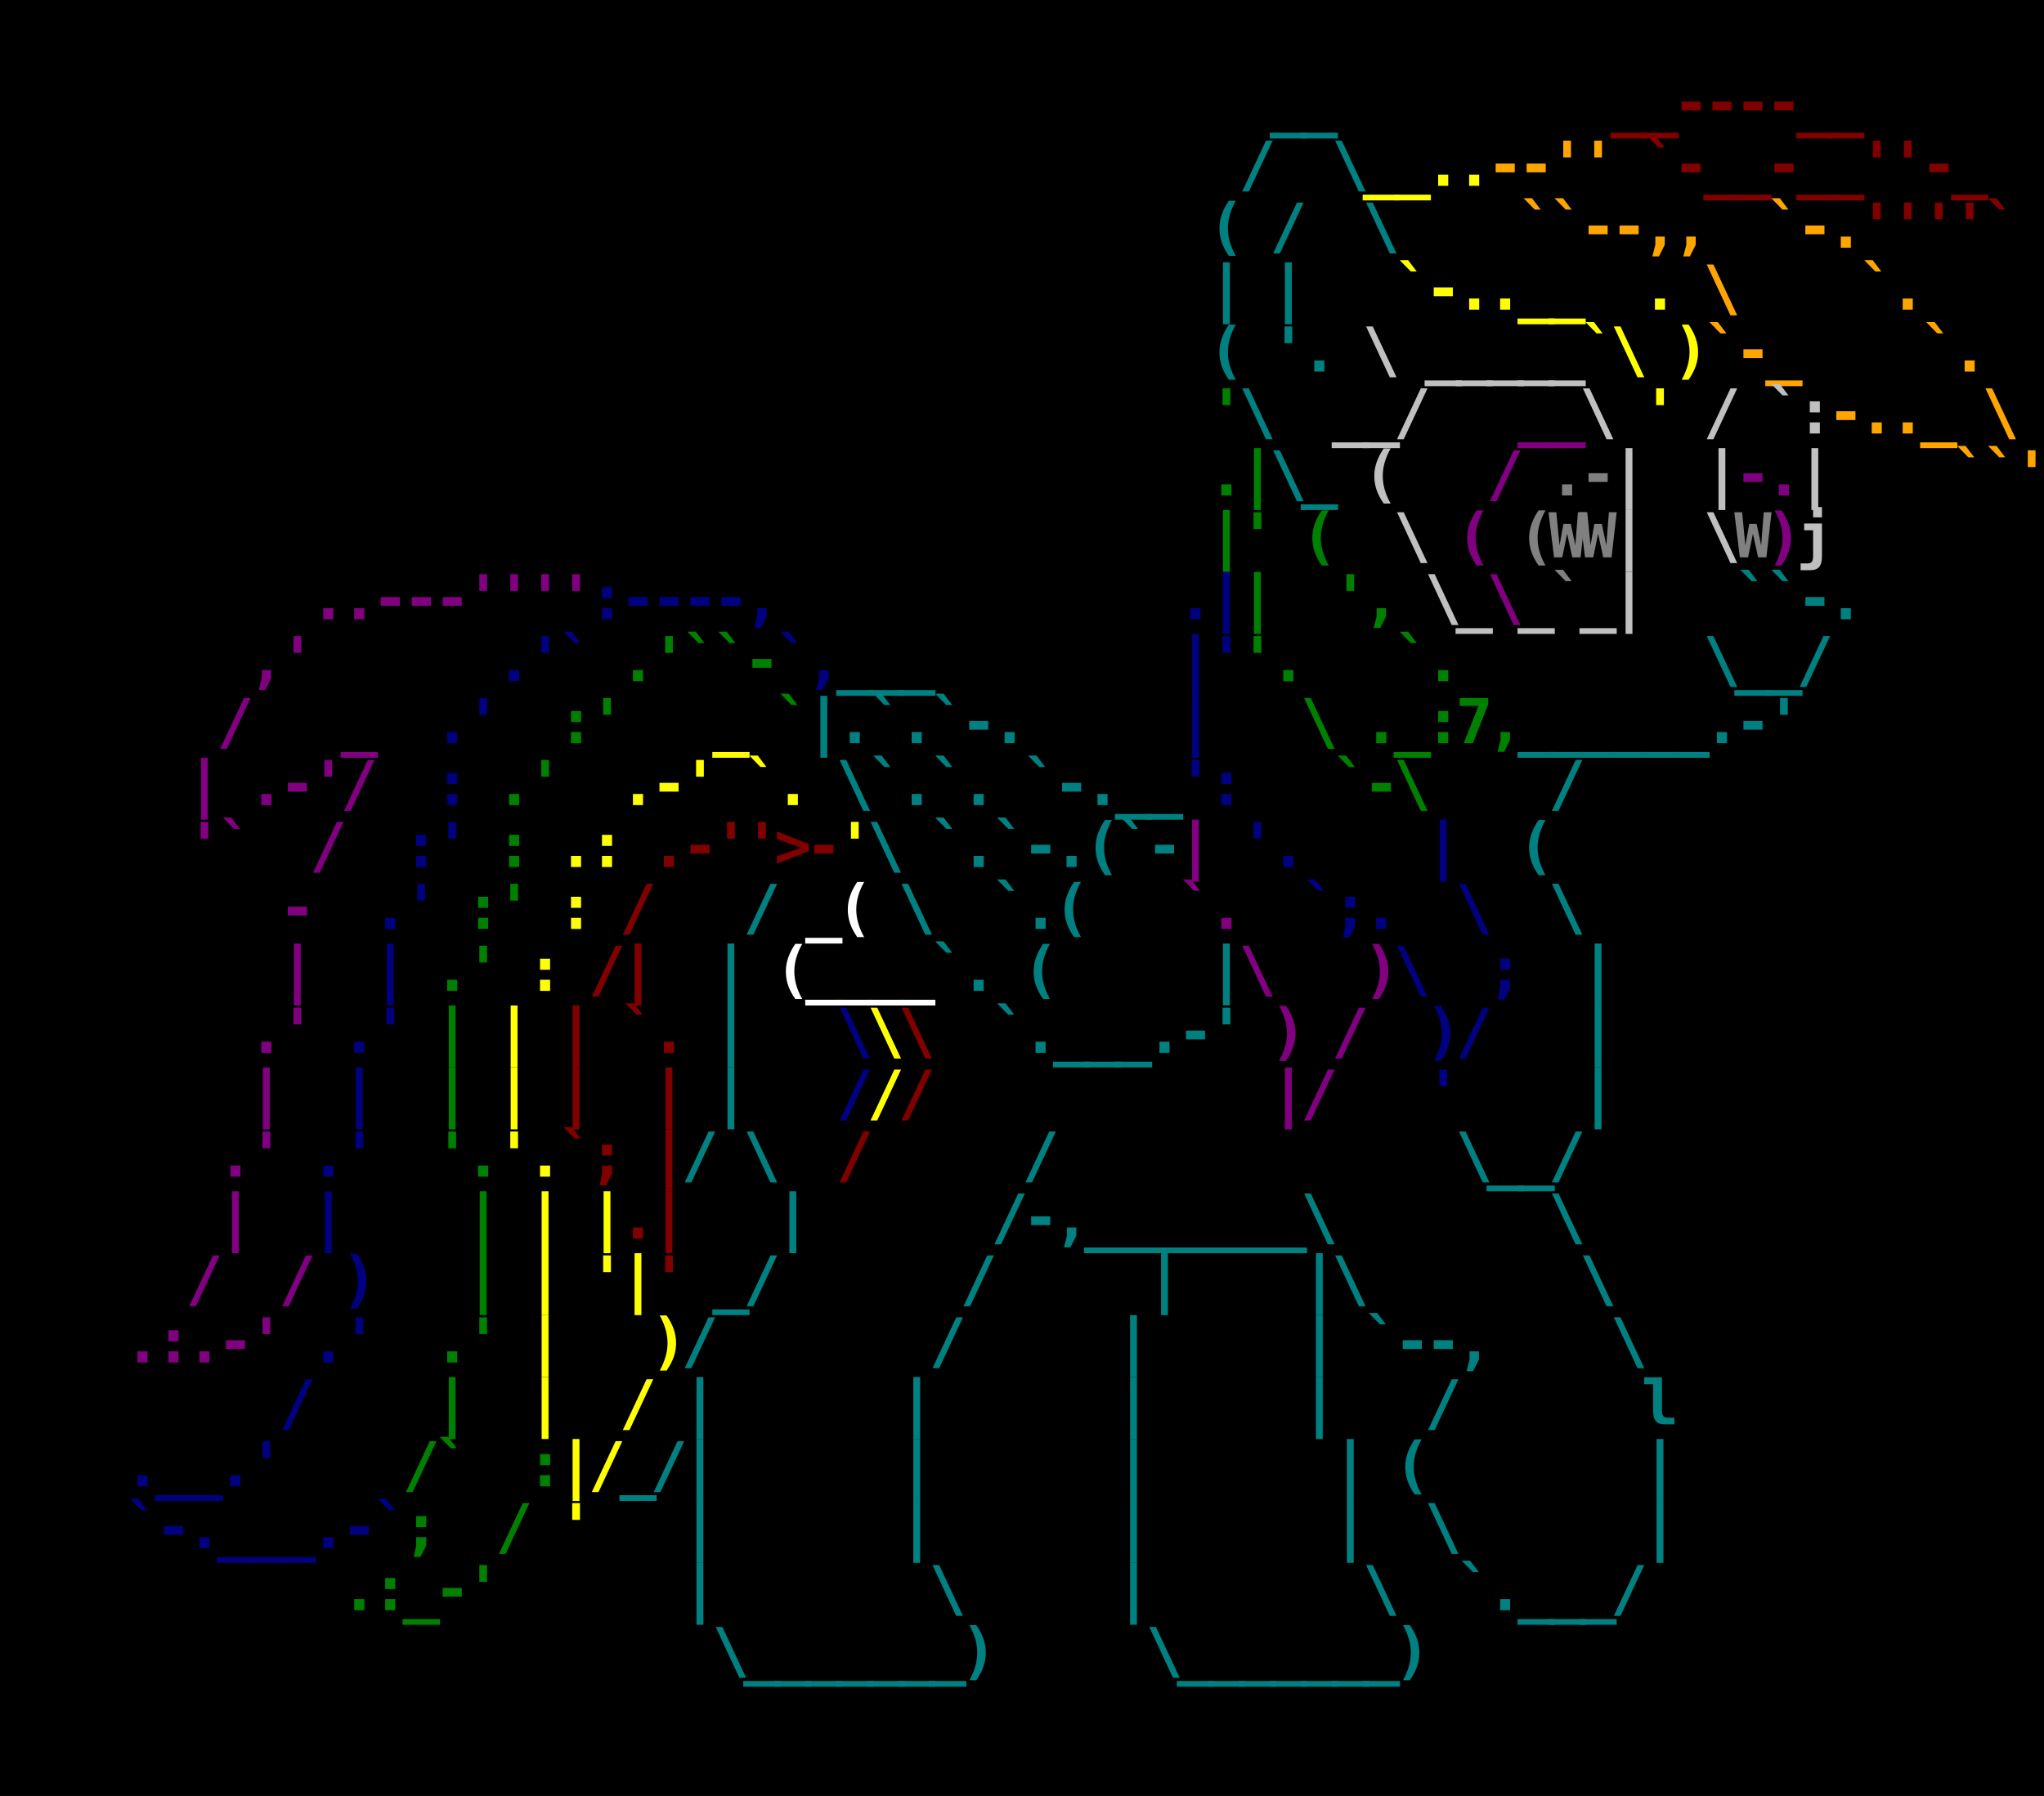
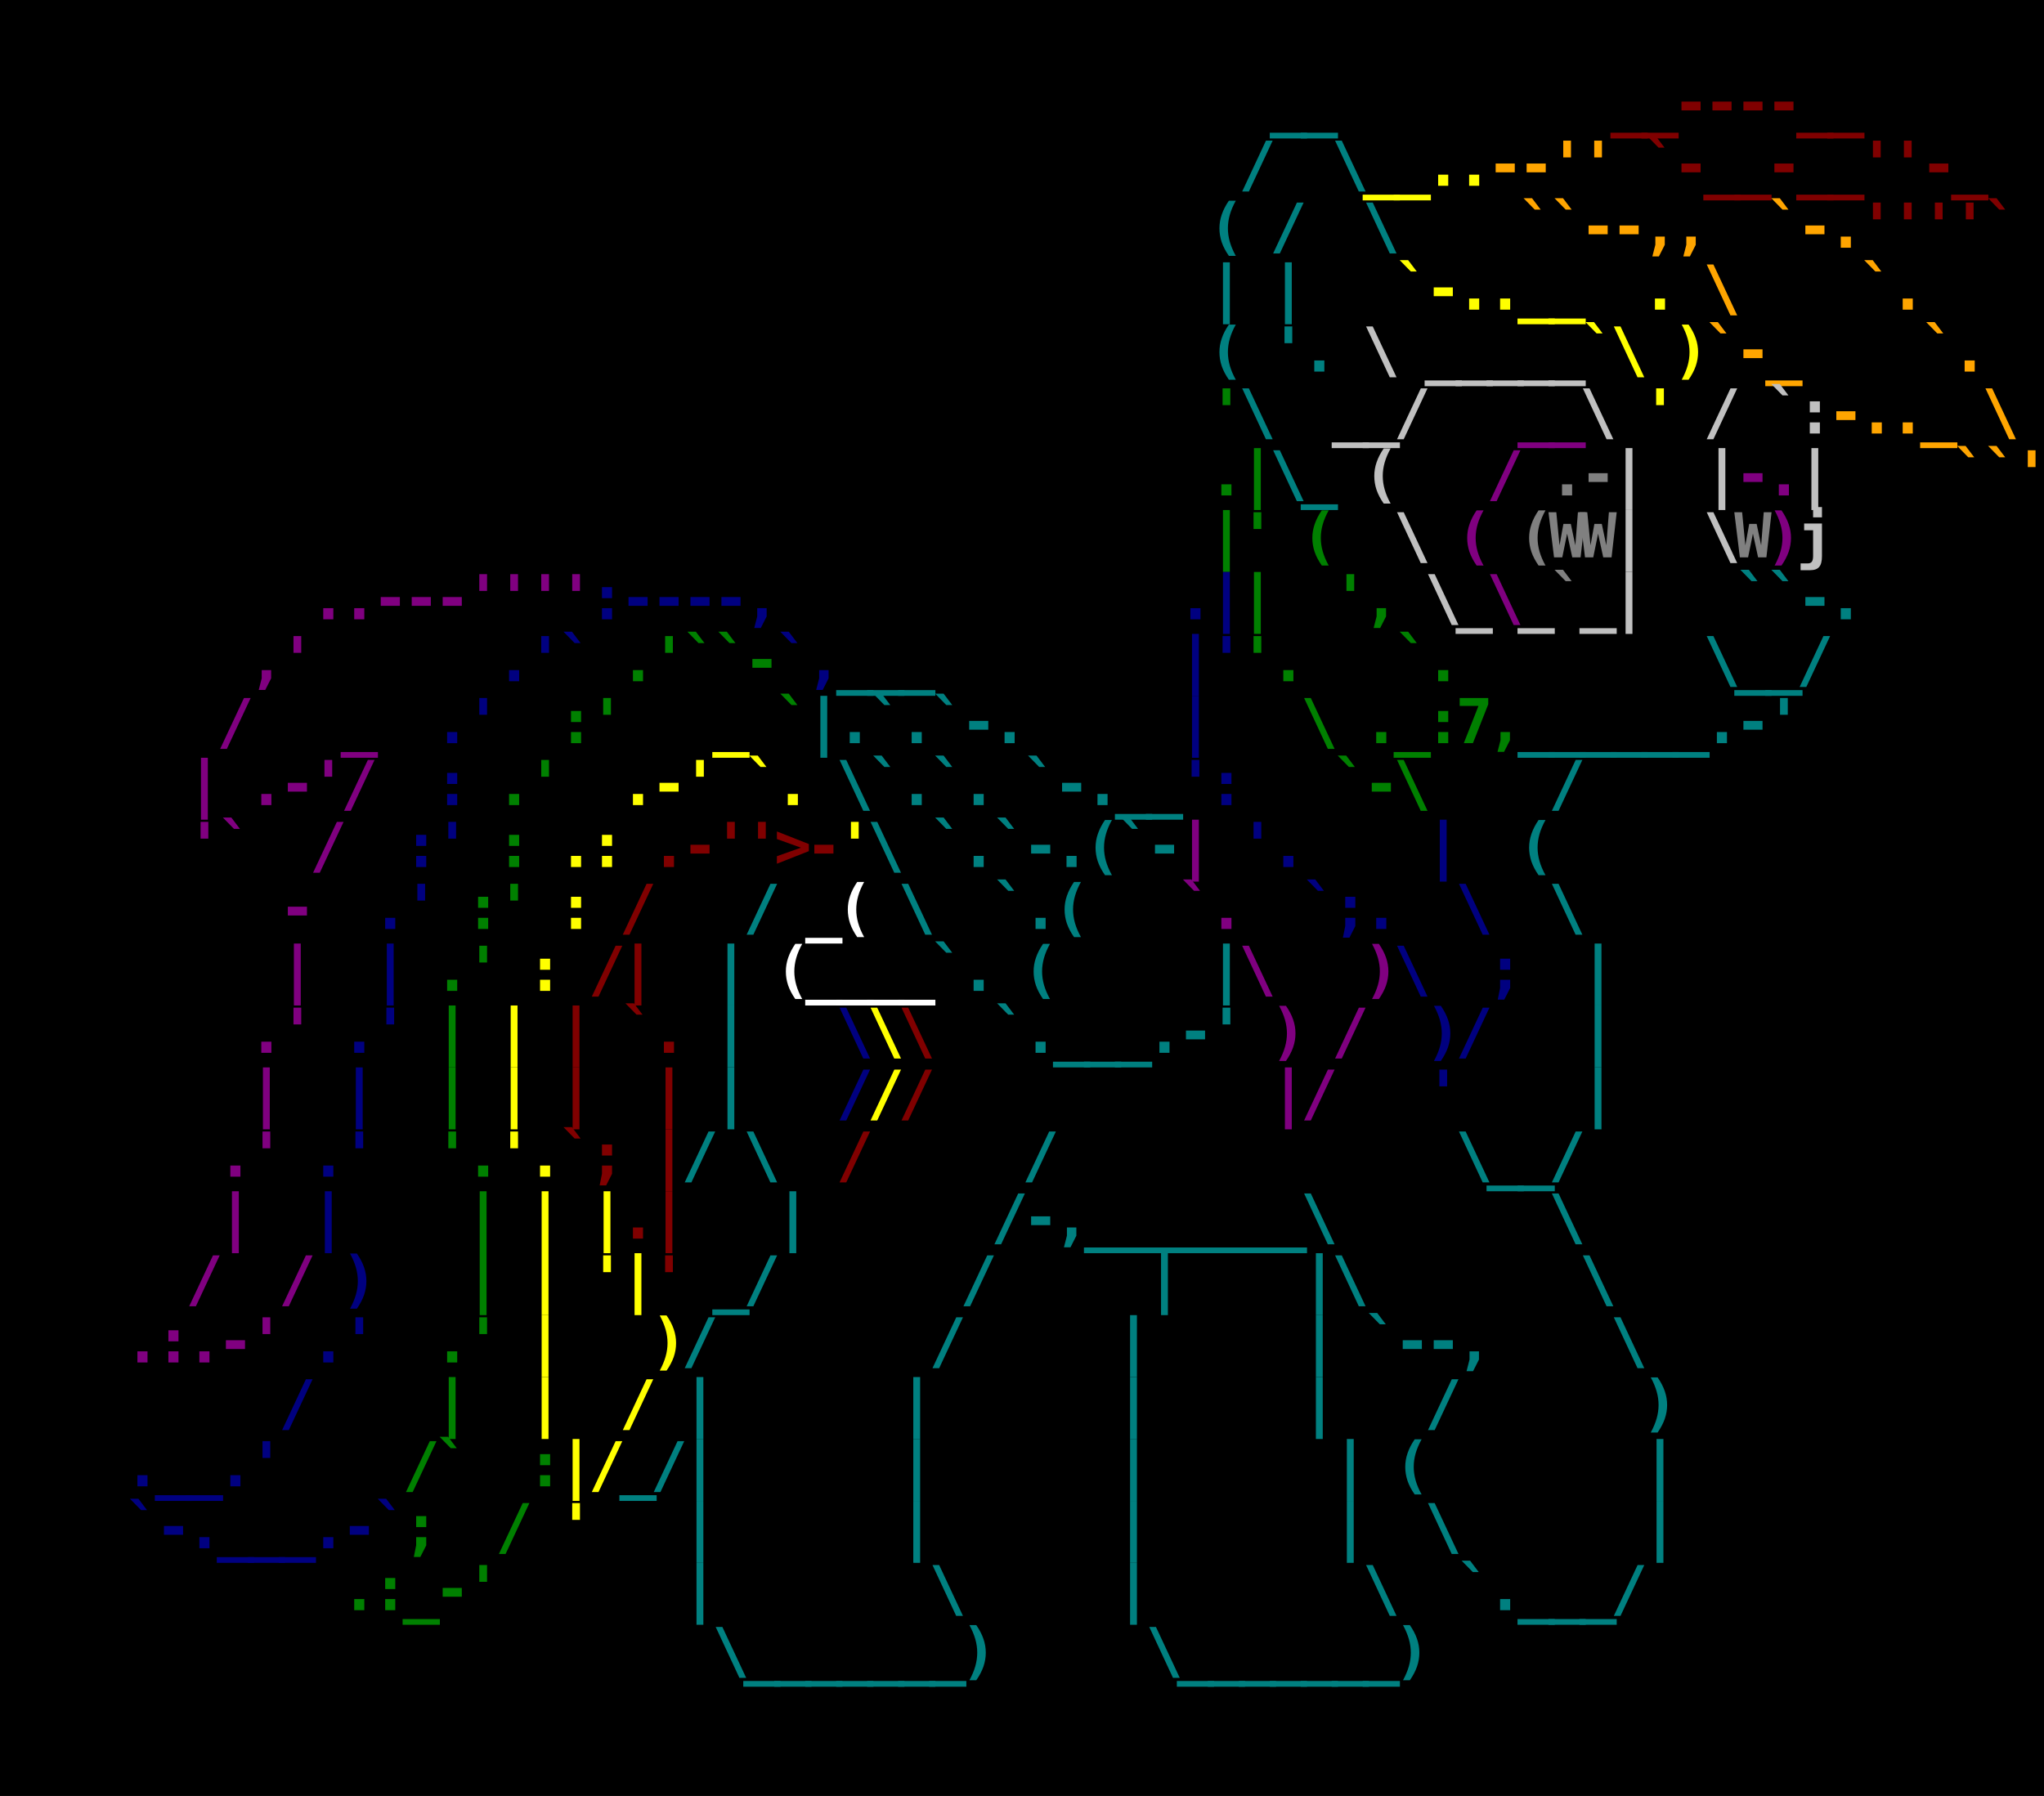
<svg xmlns="http://www.w3.org/2000/svg" width="396" height="348">
  <rect style="fill:black;stroke:none;" width="396" height="348" x="0" y="0" />
  <text y="0" x="0" style="font-family:monospace;font-size:12px;font-weight:bold;">
    <tspan x="246" y="24" style="fill:teal;">_</tspan>
    <tspan x="252" y="24" style="fill:teal;">_</tspan>
    <tspan x="312" y="24" style="fill:maroon;">_</tspan>
    <tspan x="318" y="24" style="fill:maroon;">_</tspan>
    <tspan x="324" y="24" style="fill:maroon;">-</tspan>
    <tspan x="330" y="24" style="fill:maroon;">-</tspan>
    <tspan x="336" y="24" style="fill:maroon;">-</tspan>
    <tspan x="342" y="24" style="fill:maroon;">-</tspan>
    <tspan x="348" y="24" style="fill:maroon;">_</tspan>
    <tspan x="354" y="24" style="fill:maroon;">_</tspan>
    <tspan x="240" y="36" style="fill:teal;">/</tspan>
    <tspan x="258" y="36" style="fill:teal;">\</tspan>
    <tspan x="264" y="36" style="fill:yellow;">_</tspan>
    <tspan x="270" y="36" style="fill:yellow;">_</tspan>
    <tspan x="276" y="36" style="fill:yellow;">.</tspan>
    <tspan x="282" y="36" style="fill:yellow;">.</tspan>
    <tspan x="288" y="36" style="fill:orange;">-</tspan>
    <tspan x="294" y="36" style="fill:orange;">-</tspan>
    <tspan x="300" y="36" style="fill:orange;">'</tspan>
    <tspan x="306" y="36" style="fill:orange;">'</tspan>
    <tspan x="318" y="36" style="fill:maroon;">`</tspan>
    <tspan x="324" y="36" style="fill:maroon;">-</tspan>
    <tspan x="330" y="36" style="fill:maroon;">_</tspan>
    <tspan x="336" y="36" style="fill:maroon;">_</tspan>
    <tspan x="342" y="36" style="fill:maroon;">-</tspan>
    <tspan x="348" y="36" style="fill:maroon;">_</tspan>
    <tspan x="354" y="36" style="fill:maroon;">_</tspan>
    <tspan x="360" y="36" style="fill:maroon;">'</tspan>
    <tspan x="366" y="36" style="fill:maroon;">'</tspan>
    <tspan x="372" y="36" style="fill:maroon;">-</tspan>
    <tspan x="378" y="36" style="fill:maroon;">_</tspan>
    <tspan x="234" y="48" style="fill:teal;">(</tspan>
    <tspan x="246" y="48" style="fill:teal;">/</tspan>
    <tspan x="264" y="48" style="fill:teal;">\</tspan>
    <tspan x="294" y="48" style="fill:orange;">`</tspan>
    <tspan x="300" y="48" style="fill:orange;">`</tspan>
    <tspan x="306" y="48" style="fill:orange;">-</tspan>
    <tspan x="312" y="48" style="fill:orange;">-</tspan>
    <tspan x="318" y="48" style="fill:orange;">,</tspan>
    <tspan x="324" y="48" style="fill:orange;">,</tspan>
    <tspan x="342" y="48" style="fill:orange;">`</tspan>
    <tspan x="348" y="48" style="fill:orange;">-</tspan>
    <tspan x="354" y="48" style="fill:orange;">.</tspan>
    <tspan x="360" y="48" style="fill:maroon;">'</tspan>
    <tspan x="366" y="48" style="fill:maroon;">'</tspan>
    <tspan x="372" y="48" style="fill:maroon;">'</tspan>
    <tspan x="378" y="48" style="fill:maroon;">'</tspan>
    <tspan x="384" y="48" style="fill:maroon;">`</tspan>
    <tspan x="234" y="60" style="fill:teal;">|</tspan>
    <tspan x="246" y="60" style="fill:teal;">|</tspan>
    <tspan x="270" y="60" style="fill:yellow;">`</tspan>
    <tspan x="276" y="60" style="fill:yellow;">-</tspan>
    <tspan x="282" y="60" style="fill:yellow;">.</tspan>
    <tspan x="288" y="60" style="fill:yellow;">.</tspan>
    <tspan x="294" y="60" style="fill:yellow;">_</tspan>
    <tspan x="300" y="60" style="fill:yellow;">_</tspan>
    <tspan x="318" y="60" style="fill:yellow;">.</tspan>
    <tspan x="330" y="60" style="fill:orange;">\</tspan>
    <tspan x="360" y="60" style="fill:orange;">`</tspan>
    <tspan x="366" y="60" style="fill:orange;">.</tspan>
    <tspan x="234" y="72" style="fill:teal;">(</tspan>
    <tspan x="246" y="72" style="fill:teal;">'</tspan>
    <tspan x="252" y="72" style="fill:teal;">.</tspan>
    <tspan x="264" y="72" style="fill:silver;">\</tspan>
    <tspan x="276" y="72" style="fill:silver;">_</tspan>
    <tspan x="282" y="72" style="fill:silver;">_</tspan>
    <tspan x="288" y="72" style="fill:silver;">_</tspan>
    <tspan x="294" y="72" style="fill:silver;">_</tspan>
    <tspan x="300" y="72" style="fill:silver;">_</tspan>
    <tspan x="306" y="72" style="fill:yellow;">`</tspan>
    <tspan x="312" y="72" style="fill:yellow;">\</tspan>
    <tspan x="324" y="72" style="fill:yellow;">)</tspan>
    <tspan x="330" y="72" style="fill:orange;">`</tspan>
    <tspan x="336" y="72" style="fill:orange;">-</tspan>
    <tspan x="342" y="72" style="fill:orange;">_</tspan>
    <tspan x="372" y="72" style="fill:orange;">`</tspan>
    <tspan x="378" y="72" style="fill:orange;">.</tspan>
    <tspan x="234" y="84" style="fill:green;">'</tspan>
    <tspan x="240" y="84" style="fill:teal;">\</tspan>
    <tspan x="258" y="84" style="fill:silver;">_</tspan>
    <tspan x="264" y="84" style="fill:silver;">_</tspan>
    <tspan x="270" y="84" style="fill:silver;">/</tspan>
    <tspan x="294" y="84" style="fill:purple;">_</tspan>
    <tspan x="300" y="84" style="fill:purple;">_</tspan>
    <tspan x="306" y="84" style="fill:silver;">\</tspan>
    <tspan x="318" y="84" style="fill:yellow;">'</tspan>
    <tspan x="330" y="84" style="fill:silver;">/</tspan>
    <tspan x="342" y="84" style="fill:silver;">`</tspan>
    <tspan x="348" y="84" style="fill:silver;">:</tspan>
    <tspan x="354" y="84" style="fill:orange;">-</tspan>
    <tspan x="360" y="84" style="fill:orange;">.</tspan>
    <tspan x="366" y="84" style="fill:orange;">.</tspan>
    <tspan x="372" y="84" style="fill:orange;">_</tspan>
    <tspan x="384" y="84" style="fill:orange;">\</tspan>
    <tspan x="234" y="96" style="fill:green;">.</tspan>
    <tspan x="240" y="96" style="fill:green;">|</tspan>
    <tspan x="246" y="96" style="fill:teal;">\</tspan>
    <tspan x="252" y="96" style="fill:teal;">_</tspan>
    <tspan x="264" y="96" style="fill:silver;">(</tspan>
    <tspan x="288" y="96" style="fill:purple;">/</tspan>
    <tspan x="300" y="96" style="fill:gray;">.</tspan>
    <tspan x="306" y="96" style="fill:gray;">-</tspan>
    <tspan x="312" y="96" style="fill:silver;">|</tspan>
    <tspan x="330" y="96" style="fill:silver;">|</tspan>
    <tspan x="336" y="96" style="fill:purple;">-</tspan>
    <tspan x="342" y="96" style="fill:purple;">.</tspan>
    <tspan x="348" y="96" style="fill:silver;">|</tspan>
    <tspan x="378" y="96" style="fill:orange;">`</tspan>
    <tspan x="384" y="96" style="fill:orange;">`</tspan>
    <tspan x="390" y="96" style="fill:orange;">'</tspan>
    <tspan x="234" y="108" style="fill:green;">|</tspan>
    <tspan x="240" y="108" style="fill:green;">'</tspan>
    <tspan x="252" y="108" style="fill:green;">(</tspan>
    <tspan x="270" y="108" style="fill:silver;">\</tspan>
    <tspan x="282" y="108" style="fill:purple;">(</tspan>
    <tspan x="294" y="108" style="fill:gray;">(</tspan>
    <tspan x="300" y="108" style="fill:gray;">W</tspan>
    <tspan x="306" y="108" style="fill:gray;">W</tspan>
    <tspan x="312" y="108" style="fill:silver;">|</tspan>
    <tspan x="330" y="108" style="fill:silver;">\</tspan>
    <tspan x="336" y="108" style="fill:gray;">W</tspan>
    <tspan x="342" y="108" style="fill:purple;">)</tspan>
    <tspan x="348" y="108" style="fill:silver;">j</tspan>
    <tspan x="60" y="120" style="fill:purple;">.</tspan>
    <tspan x="66" y="120" style="fill:purple;">.</tspan>
    <tspan x="72" y="120" style="fill:purple;">-</tspan>
    <tspan x="78" y="120" style="fill:purple;">-</tspan>
    <tspan x="84" y="120" style="fill:purple;">-</tspan>
    <tspan x="90" y="120" style="fill:purple;">'</tspan>
    <tspan x="96" y="120" style="fill:purple;">'</tspan>
    <tspan x="102" y="120" style="fill:purple;">'</tspan>
    <tspan x="108" y="120" style="fill:purple;">'</tspan>
    <tspan x="114" y="120" style="fill:navy;">:</tspan>
    <tspan x="120" y="120" style="fill:navy;">-</tspan>
    <tspan x="126" y="120" style="fill:navy;">-</tspan>
    <tspan x="132" y="120" style="fill:navy;">-</tspan>
    <tspan x="138" y="120" style="fill:navy;">-</tspan>
    <tspan x="144" y="120" style="fill:navy;">,</tspan>
    <tspan x="228" y="120" style="fill:navy;">.</tspan>
    <tspan x="234" y="120" style="fill:navy;">|</tspan>
    <tspan x="240" y="120" style="fill:green;">|</tspan>
    <tspan x="258" y="120" style="fill:green;">'</tspan>
    <tspan x="264" y="120" style="fill:green;">,</tspan>
    <tspan x="276" y="120" style="fill:silver;">\</tspan>
    <tspan x="282" y="120" style="fill:silver;">_</tspan>
    <tspan x="288" y="120" style="fill:purple;">\</tspan>
    <tspan x="294" y="120" style="fill:silver;">_</tspan>
    <tspan x="300" y="120" style="fill:gray;">`</tspan>
    <tspan x="306" y="120" style="fill:silver;">_</tspan>
    <tspan x="312" y="120" style="fill:silver;">|</tspan>
    <tspan x="336" y="120" style="fill:teal;">`</tspan>
    <tspan x="342" y="120" style="fill:teal;">`</tspan>
    <tspan x="348" y="120" style="fill:teal;">-</tspan>
    <tspan x="354" y="120" style="fill:teal;">.</tspan>
    <tspan x="48" y="132" style="fill:purple;">,</tspan>
    <tspan x="54" y="132" style="fill:purple;">'</tspan>
    <tspan x="96" y="132" style="fill:navy;">.</tspan>
    <tspan x="102" y="132" style="fill:navy;">'</tspan>
    <tspan x="108" y="132" style="fill:navy;">`</tspan>
    <tspan x="120" y="132" style="fill:green;">.</tspan>
    <tspan x="126" y="132" style="fill:green;">'</tspan>
    <tspan x="132" y="132" style="fill:green;">`</tspan>
    <tspan x="138" y="132" style="fill:green;">`</tspan>
    <tspan x="144" y="132" style="fill:green;">-</tspan>
    <tspan x="150" y="132" style="fill:navy;">`</tspan>
    <tspan x="156" y="132" style="fill:navy;">,</tspan>
    <tspan x="162" y="132" style="fill:teal;">_</tspan>
    <tspan x="168" y="132" style="fill:teal;">_</tspan>
    <tspan x="174" y="132" style="fill:teal;">_</tspan>
    <tspan x="228" y="132" style="fill:navy;">|</tspan>
    <tspan x="234" y="132" style="fill:navy;">'</tspan>
    <tspan x="240" y="132" style="fill:green;">'</tspan>
    <tspan x="246" y="132" style="fill:green;">.</tspan>
    <tspan x="270" y="132" style="fill:green;">`</tspan>
    <tspan x="276" y="132" style="fill:green;">.</tspan>
    <tspan x="330" y="132" style="fill:teal;">\</tspan>
    <tspan x="336" y="132" style="fill:teal;">_</tspan>
    <tspan x="342" y="132" style="fill:teal;">_</tspan>
    <tspan x="348" y="132" style="fill:teal;">/</tspan>
    <tspan x="42" y="144" style="fill:purple;">/</tspan>
    <tspan x="66" y="144" style="fill:purple;">_</tspan>
    <tspan x="84" y="144" style="fill:navy;">.</tspan>
    <tspan x="90" y="144" style="fill:navy;">'</tspan>
    <tspan x="108" y="144" style="fill:green;">:</tspan>
    <tspan x="114" y="144" style="fill:green;">'</tspan>
    <tspan x="138" y="144" style="fill:yellow;">_</tspan>
    <tspan x="150" y="144" style="fill:green;">`</tspan>
    <tspan x="156" y="144" style="fill:teal;">|</tspan>
    <tspan x="162" y="144" style="fill:teal;">.</tspan>
    <tspan x="168" y="144" style="fill:teal;">`</tspan>
    <tspan x="174" y="144" style="fill:teal;">.</tspan>
    <tspan x="180" y="144" style="fill:teal;">`</tspan>
    <tspan x="186" y="144" style="fill:teal;">-</tspan>
    <tspan x="192" y="144" style="fill:teal;">.</tspan>
    <tspan x="228" y="144" style="fill:navy;">|</tspan>
    <tspan x="252" y="144" style="fill:green;">\</tspan>
    <tspan x="264" y="144" style="fill:green;">.</tspan>
    <tspan x="270" y="144" style="fill:green;">_</tspan>
    <tspan x="276" y="144" style="fill:green;">:</tspan>
    <tspan x="282" y="144" style="fill:green;">7</tspan>
    <tspan x="288" y="144" style="fill:green;">,</tspan>
    <tspan x="294" y="144" style="fill:teal;">_</tspan>
    <tspan x="300" y="144" style="fill:teal;">_</tspan>
    <tspan x="306" y="144" style="fill:teal;">_</tspan>
    <tspan x="312" y="144" style="fill:teal;">_</tspan>
    <tspan x="318" y="144" style="fill:teal;">_</tspan>
    <tspan x="324" y="144" style="fill:teal;">_</tspan>
    <tspan x="330" y="144" style="fill:teal;">.</tspan>
    <tspan x="336" y="144" style="fill:teal;">-</tspan>
    <tspan x="342" y="144" style="fill:teal;">'</tspan>
    <tspan x="36" y="156" style="fill:purple;">|</tspan>
    <tspan x="48" y="156" style="fill:purple;">.</tspan>
    <tspan x="54" y="156" style="fill:purple;">-</tspan>
    <tspan x="60" y="156" style="fill:purple;">'</tspan>
    <tspan x="66" y="156" style="fill:purple;">/</tspan>
    <tspan x="84" y="156" style="fill:navy;">:</tspan>
    <tspan x="96" y="156" style="fill:green;">.</tspan>
    <tspan x="102" y="156" style="fill:green;">'</tspan>
    <tspan x="120" y="156" style="fill:yellow;">.</tspan>
    <tspan x="126" y="156" style="fill:yellow;">-</tspan>
    <tspan x="132" y="156" style="fill:yellow;">'</tspan>
    <tspan x="144" y="156" style="fill:yellow;">`</tspan>
    <tspan x="150" y="156" style="fill:yellow;">.</tspan>
    <tspan x="162" y="156" style="fill:teal;">\</tspan>
    <tspan x="168" y="156" style="fill:teal;">`</tspan>
    <tspan x="174" y="156" style="fill:teal;">.</tspan>
    <tspan x="180" y="156" style="fill:teal;">`</tspan>
    <tspan x="186" y="156" style="fill:teal;">.</tspan>
    <tspan x="198" y="156" style="fill:teal;">`</tspan>
    <tspan x="204" y="156" style="fill:teal;">-</tspan>
    <tspan x="210" y="156" style="fill:teal;">.</tspan>
    <tspan x="216" y="156" style="fill:teal;">_</tspan>
    <tspan x="222" y="156" style="fill:teal;">_</tspan>
    <tspan x="228" y="156" style="fill:navy;">'</tspan>
    <tspan x="234" y="156" style="fill:navy;">:</tspan>
    <tspan x="258" y="156" style="fill:green;">`</tspan>
    <tspan x="264" y="156" style="fill:green;">-</tspan>
    <tspan x="270" y="156" style="fill:green;">\</tspan>
    <tspan x="300" y="156" style="fill:teal;">/</tspan>
    <tspan x="36" y="168" style="fill:purple;">'</tspan>
    <tspan x="42" y="168" style="fill:purple;">`</tspan>
    <tspan x="60" y="168" style="fill:purple;">/</tspan>
    <tspan x="78" y="168" style="fill:navy;">:</tspan>
    <tspan x="84" y="168" style="fill:navy;">'</tspan>
    <tspan x="96" y="168" style="fill:green;">:</tspan>
    <tspan x="108" y="168" style="fill:yellow;">.</tspan>
    <tspan x="114" y="168" style="fill:yellow;">:</tspan>
    <tspan x="126" y="168" style="fill:maroon;">.</tspan>
    <tspan x="132" y="168" style="fill:maroon;">-</tspan>
    <tspan x="138" y="168" style="fill:maroon;">'</tspan>
    <tspan x="144" y="168" style="fill:maroon;">'</tspan>
    <tspan x="150" y="168" style="fill:maroon;">&gt;</tspan>
    <tspan x="156" y="168" style="fill:maroon;">-</tspan>
    <tspan x="162" y="168" style="fill:yellow;">'</tspan>
    <tspan x="168" y="168" style="fill:teal;">\</tspan>
    <tspan x="180" y="168" style="fill:teal;">`</tspan>
    <tspan x="186" y="168" style="fill:teal;">.</tspan>
    <tspan x="192" y="168" style="fill:teal;">`</tspan>
    <tspan x="198" y="168" style="fill:teal;">-</tspan>
    <tspan x="204" y="168" style="fill:teal;">.</tspan>
    <tspan x="210" y="168" style="fill:teal;">(</tspan>
    <tspan x="216" y="168" style="fill:teal;">`</tspan>
    <tspan x="222" y="168" style="fill:teal;">-</tspan>
    <tspan x="228" y="168" style="fill:purple;">|</tspan>
    <tspan x="240" y="168" style="fill:navy;">'</tspan>
    <tspan x="246" y="168" style="fill:navy;">.</tspan>
    <tspan x="276" y="168" style="fill:navy;">|</tspan>
    <tspan x="294" y="168" style="fill:teal;">(</tspan>
    <tspan x="54" y="180" style="fill:purple;">-</tspan>
    <tspan x="72" y="180" style="fill:navy;">.</tspan>
    <tspan x="78" y="180" style="fill:navy;">'</tspan>
    <tspan x="90" y="180" style="fill:green;">:</tspan>
    <tspan x="96" y="180" style="fill:green;">'</tspan>
    <tspan x="108" y="180" style="fill:yellow;">:</tspan>
    <tspan x="120" y="180" style="fill:maroon;">/</tspan>
    <tspan x="144" y="180" style="fill:teal;">/</tspan>
    <tspan x="156" y="180" style="fill:white;">_</tspan>
    <tspan x="162" y="180" style="fill:white;">(</tspan>
    <tspan x="174" y="180" style="fill:teal;">\</tspan>
    <tspan x="192" y="180" style="fill:teal;">`</tspan>
    <tspan x="198" y="180" style="fill:teal;">.</tspan>
    <tspan x="204" y="180" style="fill:teal;">(</tspan>
    <tspan x="228" y="180" style="fill:purple;">`</tspan>
    <tspan x="234" y="180" style="fill:purple;">.</tspan>
    <tspan x="252" y="180" style="fill:navy;">`</tspan>
    <tspan x="258" y="180" style="fill:navy;">;</tspan>
    <tspan x="264" y="180" style="fill:navy;">.</tspan>
    <tspan x="282" y="180" style="fill:navy;">\</tspan>
    <tspan x="300" y="180" style="fill:teal;">\</tspan>
    <tspan x="54" y="192" style="fill:purple;">|</tspan>
    <tspan x="72" y="192" style="fill:navy;">|</tspan>
    <tspan x="84" y="192" style="fill:green;">.</tspan>
    <tspan x="90" y="192" style="fill:green;">'</tspan>
    <tspan x="102" y="192" style="fill:yellow;">:</tspan>
    <tspan x="114" y="192" style="fill:maroon;">/</tspan>
    <tspan x="120" y="192" style="fill:maroon;">|</tspan>
    <tspan x="138" y="192" style="fill:teal;">|</tspan>
    <tspan x="150" y="192" style="fill:white;">(</tspan>
    <tspan x="156" y="192" style="fill:white;">_</tspan>
    <tspan x="162" y="192" style="fill:white;">_</tspan>
    <tspan x="168" y="192" style="fill:white;">_</tspan>
    <tspan x="174" y="192" style="fill:white;">_</tspan>
    <tspan x="180" y="192" style="fill:teal;">`</tspan>
    <tspan x="186" y="192" style="fill:teal;">.</tspan>
    <tspan x="198" y="192" style="fill:teal;">(</tspan>
    <tspan x="234" y="192" style="fill:teal;">|</tspan>
    <tspan x="240" y="192" style="fill:purple;">\</tspan>
    <tspan x="264" y="192" style="fill:purple;">)</tspan>
    <tspan x="270" y="192" style="fill:navy;">\</tspan>
    <tspan x="288" y="192" style="fill:navy;">;</tspan>
    <tspan x="306" y="192" style="fill:teal;">|</tspan>
    <tspan x="48" y="204" style="fill:purple;">.</tspan>
    <tspan x="54" y="204" style="fill:purple;">'</tspan>
    <tspan x="66" y="204" style="fill:navy;">.</tspan>
    <tspan x="72" y="204" style="fill:navy;">'</tspan>
    <tspan x="84" y="204" style="fill:green;">|</tspan>
    <tspan x="96" y="204" style="fill:yellow;">|</tspan>
    <tspan x="108" y="204" style="fill:maroon;">|</tspan>
    <tspan x="120" y="204" style="fill:maroon;">`</tspan>
    <tspan x="126" y="204" style="fill:maroon;">.</tspan>
    <tspan x="138" y="204" style="fill:teal;">|</tspan>
    <tspan x="162" y="204" style="fill:navy;">\</tspan>
    <tspan x="168" y="204" style="fill:yellow;">\</tspan>
    <tspan x="174" y="204" style="fill:maroon;">\</tspan>
    <tspan x="192" y="204" style="fill:teal;">`</tspan>
    <tspan x="198" y="204" style="fill:teal;">.</tspan>
    <tspan x="204" y="204" style="fill:teal;">_</tspan>
    <tspan x="210" y="204" style="fill:teal;">_</tspan>
    <tspan x="216" y="204" style="fill:teal;">_</tspan>
    <tspan x="222" y="204" style="fill:teal;">.</tspan>
    <tspan x="228" y="204" style="fill:teal;">-</tspan>
    <tspan x="234" y="204" style="fill:teal;">'</tspan>
    <tspan x="246" y="204" style="fill:purple;">)</tspan>
    <tspan x="258" y="204" style="fill:purple;">/</tspan>
    <tspan x="276" y="204" style="fill:navy;">)</tspan>
    <tspan x="282" y="204" style="fill:navy;">/</tspan>
    <tspan x="306" y="204" style="fill:teal;">|</tspan>
    <tspan x="48" y="216" style="fill:purple;">|</tspan>
    <tspan x="66" y="216" style="fill:navy;">|</tspan>
    <tspan x="84" y="216" style="fill:green;">|</tspan>
    <tspan x="96" y="216" style="fill:yellow;">|</tspan>
    <tspan x="108" y="216" style="fill:maroon;">|</tspan>
    <tspan x="126" y="216" style="fill:maroon;">|</tspan>
    <tspan x="138" y="216" style="fill:teal;">|</tspan>
    <tspan x="162" y="216" style="fill:navy;">/</tspan>
    <tspan x="168" y="216" style="fill:yellow;">/</tspan>
    <tspan x="174" y="216" style="fill:maroon;">/</tspan>
    <tspan x="246" y="216" style="fill:purple;">|</tspan>
    <tspan x="252" y="216" style="fill:purple;">/</tspan>
    <tspan x="276" y="216" style="fill:navy;">'</tspan>
    <tspan x="306" y="216" style="fill:teal;">|</tspan>
    <tspan x="42" y="228" style="fill:purple;">.</tspan>
    <tspan x="48" y="228" style="fill:purple;">'</tspan>
    <tspan x="60" y="228" style="fill:navy;">.</tspan>
    <tspan x="66" y="228" style="fill:navy;">'</tspan>
    <tspan x="84" y="228" style="fill:green;">'</tspan>
    <tspan x="90" y="228" style="fill:green;">.</tspan>
    <tspan x="96" y="228" style="fill:yellow;">'</tspan>
    <tspan x="102" y="228" style="fill:yellow;">.</tspan>
    <tspan x="108" y="228" style="fill:maroon;">`</tspan>
    <tspan x="114" y="228" style="fill:maroon;">;</tspan>
    <tspan x="126" y="228" style="fill:maroon;">|</tspan>
    <tspan x="132" y="228" style="fill:teal;">/</tspan>
    <tspan x="144" y="228" style="fill:teal;">\</tspan>
    <tspan x="162" y="228" style="fill:maroon;">/</tspan>
    <tspan x="198" y="228" style="fill:teal;">/</tspan>
    <tspan x="282" y="228" style="fill:teal;">\</tspan>
    <tspan x="288" y="228" style="fill:teal;">_</tspan>
    <tspan x="294" y="228" style="fill:teal;">_</tspan>
    <tspan x="300" y="228" style="fill:teal;">/</tspan>
    <tspan x="42" y="240" style="fill:purple;">|</tspan>
    <tspan x="60" y="240" style="fill:navy;">|</tspan>
    <tspan x="90" y="240" style="fill:green;">|</tspan>
    <tspan x="102" y="240" style="fill:yellow;">|</tspan>
    <tspan x="114" y="240" style="fill:yellow;">|</tspan>
    <tspan x="120" y="240" style="fill:maroon;">.</tspan>
    <tspan x="126" y="240" style="fill:maroon;">|</tspan>
    <tspan x="150" y="240" style="fill:teal;">|</tspan>
    <tspan x="192" y="240" style="fill:teal;">/</tspan>
    <tspan x="198" y="240" style="fill:teal;">-</tspan>
    <tspan x="204" y="240" style="fill:teal;">,</tspan>
    <tspan x="210" y="240" style="fill:teal;">_</tspan>
    <tspan x="216" y="240" style="fill:teal;">_</tspan>
    <tspan x="222" y="240" style="fill:teal;">_</tspan>
    <tspan x="228" y="240" style="fill:teal;">_</tspan>
    <tspan x="234" y="240" style="fill:teal;">_</tspan>
    <tspan x="240" y="240" style="fill:teal;">_</tspan>
    <tspan x="246" y="240" style="fill:teal;">_</tspan>
    <tspan x="252" y="240" style="fill:teal;">\</tspan>
    <tspan x="300" y="240" style="fill:teal;">\</tspan>
    <tspan x="36" y="252" style="fill:purple;">/</tspan>
    <tspan x="54" y="252" style="fill:purple;">/</tspan>
    <tspan x="66" y="252" style="fill:navy;">)</tspan>
    <tspan x="90" y="252" style="fill:green;">|</tspan>
    <tspan x="102" y="252" style="fill:yellow;">|</tspan>
    <tspan x="114" y="252" style="fill:yellow;">'</tspan>
    <tspan x="120" y="252" style="fill:yellow;">|</tspan>
    <tspan x="126" y="252" style="fill:maroon;">'</tspan>
    <tspan x="138" y="252" style="fill:teal;">_</tspan>
    <tspan x="144" y="252" style="fill:teal;">/</tspan>
    <tspan x="186" y="252" style="fill:teal;">/</tspan>
    <tspan x="222" y="252" style="fill:teal;">|</tspan>
    <tspan x="252" y="252" style="fill:teal;">|</tspan>
    <tspan x="258" y="252" style="fill:teal;">\</tspan>
    <tspan x="306" y="252" style="fill:teal;">\</tspan>
    <tspan x="24" y="264" style="fill:purple;">.</tspan>
    <tspan x="30" y="264" style="fill:purple;">:</tspan>
    <tspan x="36" y="264" style="fill:purple;">.</tspan>
    <tspan x="42" y="264" style="fill:purple;">-</tspan>
    <tspan x="48" y="264" style="fill:purple;">'</tspan>
    <tspan x="60" y="264" style="fill:navy;">.</tspan>
    <tspan x="66" y="264" style="fill:navy;">'</tspan>
    <tspan x="84" y="264" style="fill:green;">.</tspan>
    <tspan x="90" y="264" style="fill:green;">'</tspan>
    <tspan x="102" y="264" style="fill:yellow;">|</tspan>
    <tspan x="126" y="264" style="fill:yellow;">)</tspan>
    <tspan x="132" y="264" style="fill:teal;">/</tspan>
    <tspan x="180" y="264" style="fill:teal;">/</tspan>
    <tspan x="216" y="264" style="fill:teal;">|</tspan>
    <tspan x="252" y="264" style="fill:teal;">|</tspan>
    <tspan x="264" y="264" style="fill:teal;">`</tspan>
    <tspan x="270" y="264" style="fill:teal;">-</tspan>
    <tspan x="276" y="264" style="fill:teal;">-</tspan>
    <tspan x="282" y="264" style="fill:teal;">,</tspan>
    <tspan x="312" y="264" style="fill:teal;">\</tspan>
    <tspan x="54" y="276" style="fill:navy;">/</tspan>
    <tspan x="84" y="276" style="fill:green;">|</tspan>
    <tspan x="102" y="276" style="fill:yellow;">|</tspan>
    <tspan x="120" y="276" style="fill:yellow;">/</tspan>
    <tspan x="132" y="276" style="fill:teal;">|</tspan>
    <tspan x="174" y="276" style="fill:teal;">|</tspan>
    <tspan x="216" y="276" style="fill:teal;">|</tspan>
    <tspan x="252" y="276" style="fill:teal;">|</tspan>
    <tspan x="276" y="276" style="fill:teal;">/</tspan>
-     <tspan x="318" y="276" style="fill:teal;">l</tspan>
+     <tspan x="318" y="276" style="fill:teal;">)</tspan>
    <tspan x="24" y="288" style="fill:navy;">.</tspan>
    <tspan x="30" y="288" style="fill:navy;">_</tspan>
    <tspan x="36" y="288" style="fill:navy;">_</tspan>
    <tspan x="42" y="288" style="fill:navy;">.</tspan>
    <tspan x="48" y="288" style="fill:navy;">'</tspan>
    <tspan x="78" y="288" style="fill:green;">/</tspan>
    <tspan x="84" y="288" style="fill:green;">`</tspan>
    <tspan x="102" y="288" style="fill:green;">:</tspan>
    <tspan x="108" y="288" style="fill:yellow;">|</tspan>
    <tspan x="114" y="288" style="fill:yellow;">/</tspan>
    <tspan x="120" y="288" style="fill:teal;">_</tspan>
    <tspan x="126" y="288" style="fill:teal;">/</tspan>
    <tspan x="132" y="288" style="fill:teal;">|</tspan>
    <tspan x="174" y="288" style="fill:teal;">|</tspan>
    <tspan x="216" y="288" style="fill:teal;">|</tspan>
    <tspan x="258" y="288" style="fill:teal;">|</tspan>
    <tspan x="270" y="288" style="fill:teal;">(</tspan>
    <tspan x="318" y="288" style="fill:teal;">|</tspan>
    <tspan x="24" y="300" style="fill:navy;">`</tspan>
    <tspan x="30" y="300" style="fill:navy;">-</tspan>
    <tspan x="36" y="300" style="fill:navy;">.</tspan>
    <tspan x="42" y="300" style="fill:navy;">_</tspan>
    <tspan x="48" y="300" style="fill:navy;">_</tspan>
    <tspan x="54" y="300" style="fill:navy;">_</tspan>
    <tspan x="60" y="300" style="fill:navy;">.</tspan>
    <tspan x="66" y="300" style="fill:navy;">-</tspan>
    <tspan x="72" y="300" style="fill:navy;">`</tspan>
    <tspan x="78" y="300" style="fill:green;">;</tspan>
    <tspan x="96" y="300" style="fill:green;">/</tspan>
    <tspan x="108" y="300" style="fill:yellow;">'</tspan>
    <tspan x="132" y="300" style="fill:teal;">|</tspan>
    <tspan x="174" y="300" style="fill:teal;">|</tspan>
    <tspan x="216" y="300" style="fill:teal;">|</tspan>
    <tspan x="258" y="300" style="fill:teal;">|</tspan>
    <tspan x="276" y="300" style="fill:teal;">\</tspan>
    <tspan x="318" y="300" style="fill:teal;">|</tspan>
    <tspan x="66" y="312" style="fill:green;">.</tspan>
    <tspan x="72" y="312" style="fill:green;">:</tspan>
    <tspan x="78" y="312" style="fill:green;">_</tspan>
    <tspan x="84" y="312" style="fill:green;">-</tspan>
    <tspan x="90" y="312" style="fill:green;">'</tspan>
    <tspan x="132" y="312" style="fill:teal;">|</tspan>
    <tspan x="180" y="312" style="fill:teal;">\</tspan>
    <tspan x="216" y="312" style="fill:teal;">|</tspan>
    <tspan x="264" y="312" style="fill:teal;">\</tspan>
    <tspan x="282" y="312" style="fill:teal;">`</tspan>
    <tspan x="288" y="312" style="fill:teal;">.</tspan>
    <tspan x="294" y="312" style="fill:teal;">_</tspan>
    <tspan x="300" y="312" style="fill:teal;">_</tspan>
    <tspan x="306" y="312" style="fill:teal;">_</tspan>
    <tspan x="312" y="312" style="fill:teal;">/</tspan>
    <tspan x="138" y="324" style="fill:teal;">\</tspan>
    <tspan x="144" y="324" style="fill:teal;">_</tspan>
    <tspan x="150" y="324" style="fill:teal;">_</tspan>
    <tspan x="156" y="324" style="fill:teal;">_</tspan>
    <tspan x="162" y="324" style="fill:teal;">_</tspan>
    <tspan x="168" y="324" style="fill:teal;">_</tspan>
    <tspan x="174" y="324" style="fill:teal;">_</tspan>
    <tspan x="180" y="324" style="fill:teal;">_</tspan>
    <tspan x="186" y="324" style="fill:teal;">)</tspan>
    <tspan x="222" y="324" style="fill:teal;">\</tspan>
    <tspan x="228" y="324" style="fill:teal;">_</tspan>
    <tspan x="234" y="324" style="fill:teal;">_</tspan>
    <tspan x="240" y="324" style="fill:teal;">_</tspan>
    <tspan x="246" y="324" style="fill:teal;">_</tspan>
    <tspan x="252" y="324" style="fill:teal;">_</tspan>
    <tspan x="258" y="324" style="fill:teal;">_</tspan>
    <tspan x="264" y="324" style="fill:teal;">_</tspan>
    <tspan x="270" y="324" style="fill:teal;">)</tspan>
  </text>
</svg>
